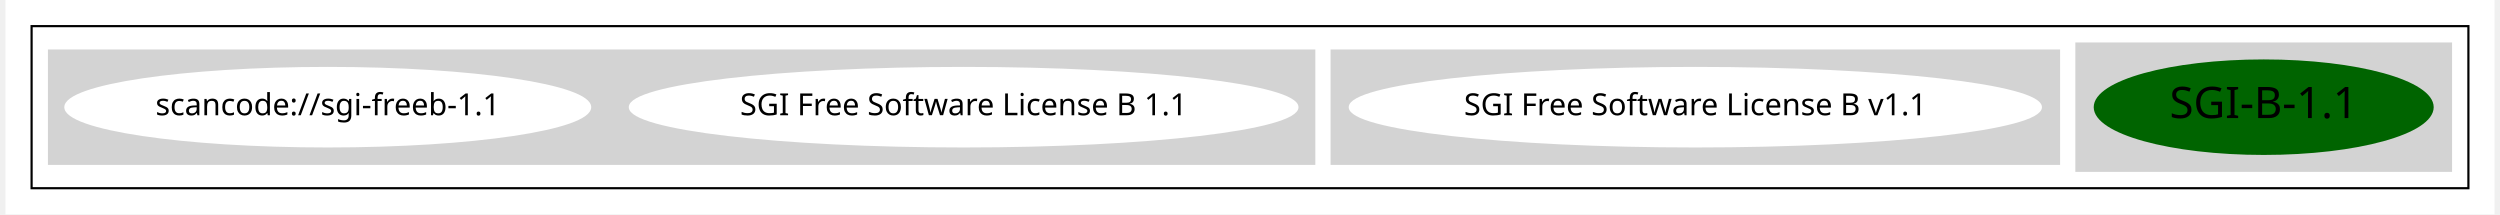
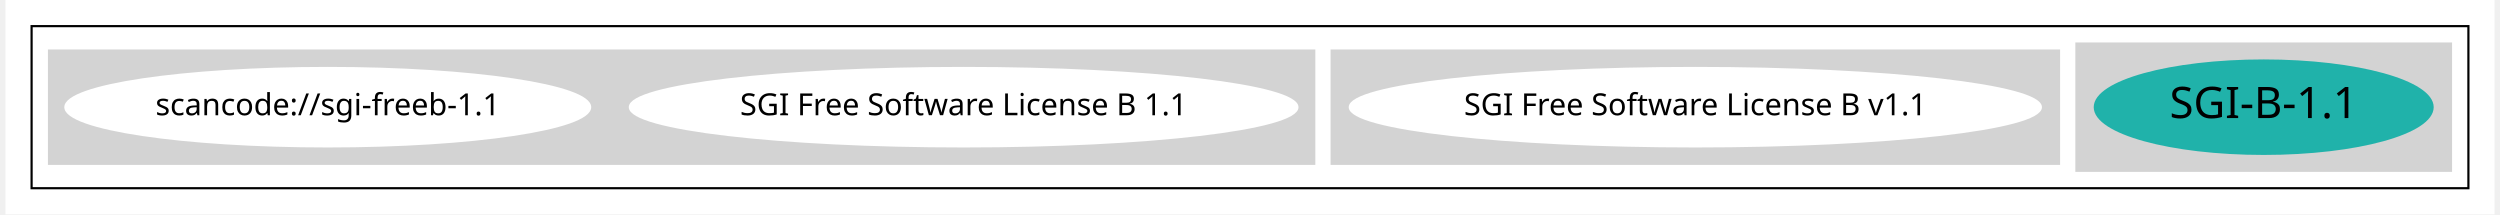
<svg xmlns="http://www.w3.org/2000/svg" width="1143pt" height="98pt" viewBox="0.00 0.00 1143.00 98.43">
  <g id="graph0" class="graph" transform="scale(1 1) rotate(0) translate(4 94.43)">
    <polygon fill="white" stroke="transparent" points="-4,4 -4,-94.43 1139,-94.43 1139,4 -4,4" />
    <g id="clust1" class="cluster">
      <polygon fill="none" stroke="black" points="8,-8 8,-82.43 1127,-82.43 1127,-8 8,-8" />
    </g>
    <g id="clust2" class="cluster">
      <polygon fill="lightgray" stroke="lightgray" points="947,-16 947,-74.43 1119,-74.43 1119,-16 947,-16" />
    </g>
    <g id="clust3" class="cluster">
      <polygon fill="lightgray" stroke="lightgray" points="605,-19.21 605,-71.21 939,-71.21 939,-19.21 605,-19.21" />
    </g>
    <g id="clust4" class="cluster">
      <polygon fill="lightgray" stroke="lightgray" points="16,-19.21 16,-71.21 597,-71.21 597,-19.21 16,-19.21" />
    </g>
    <g id="node1" class="node">
-       <ellipse fill="darkgreen" stroke="darkgreen" cx="1033" cy="-45.21" rx="77.56" ry="21.43" />
+       <ellipse fill="lightseagreen" stroke="lightseagreen" cx="1033" cy="-45.21" rx="77.56" ry="21.43" />
      <text text-anchor="middle" x="1033" y="-40.21" font-family="Times-Roman" font-size="20.00">SGI-B-1.1</text>
    </g>
    <g id="node2" class="node">
      <ellipse fill="white" stroke="white" cx="772" cy="-45.21" rx="158.67" ry="18" />
      <text text-anchor="middle" x="772" y="-41.51" font-family="Times-Roman" font-size="14.00">SGI Free Software License B v1.1</text>
    </g>
    <g id="node3" class="node">
      <ellipse fill="white" stroke="white" cx="436" cy="-45.21" rx="153.27" ry="18" />
      <text text-anchor="middle" x="436" y="-41.51" font-family="Times-Roman" font-size="14.00">SGI Free Software License B 1.1</text>
    </g>
    <g id="node4" class="node">
      <ellipse fill="white" stroke="white" cx="144" cy="-45.21" rx="120.48" ry="18" />
      <text text-anchor="middle" x="144" y="-41.51" font-family="Times-Roman" font-size="14.00">scancode://sgi-freeb-1.1</text>
    </g>
  </g>
</svg>
